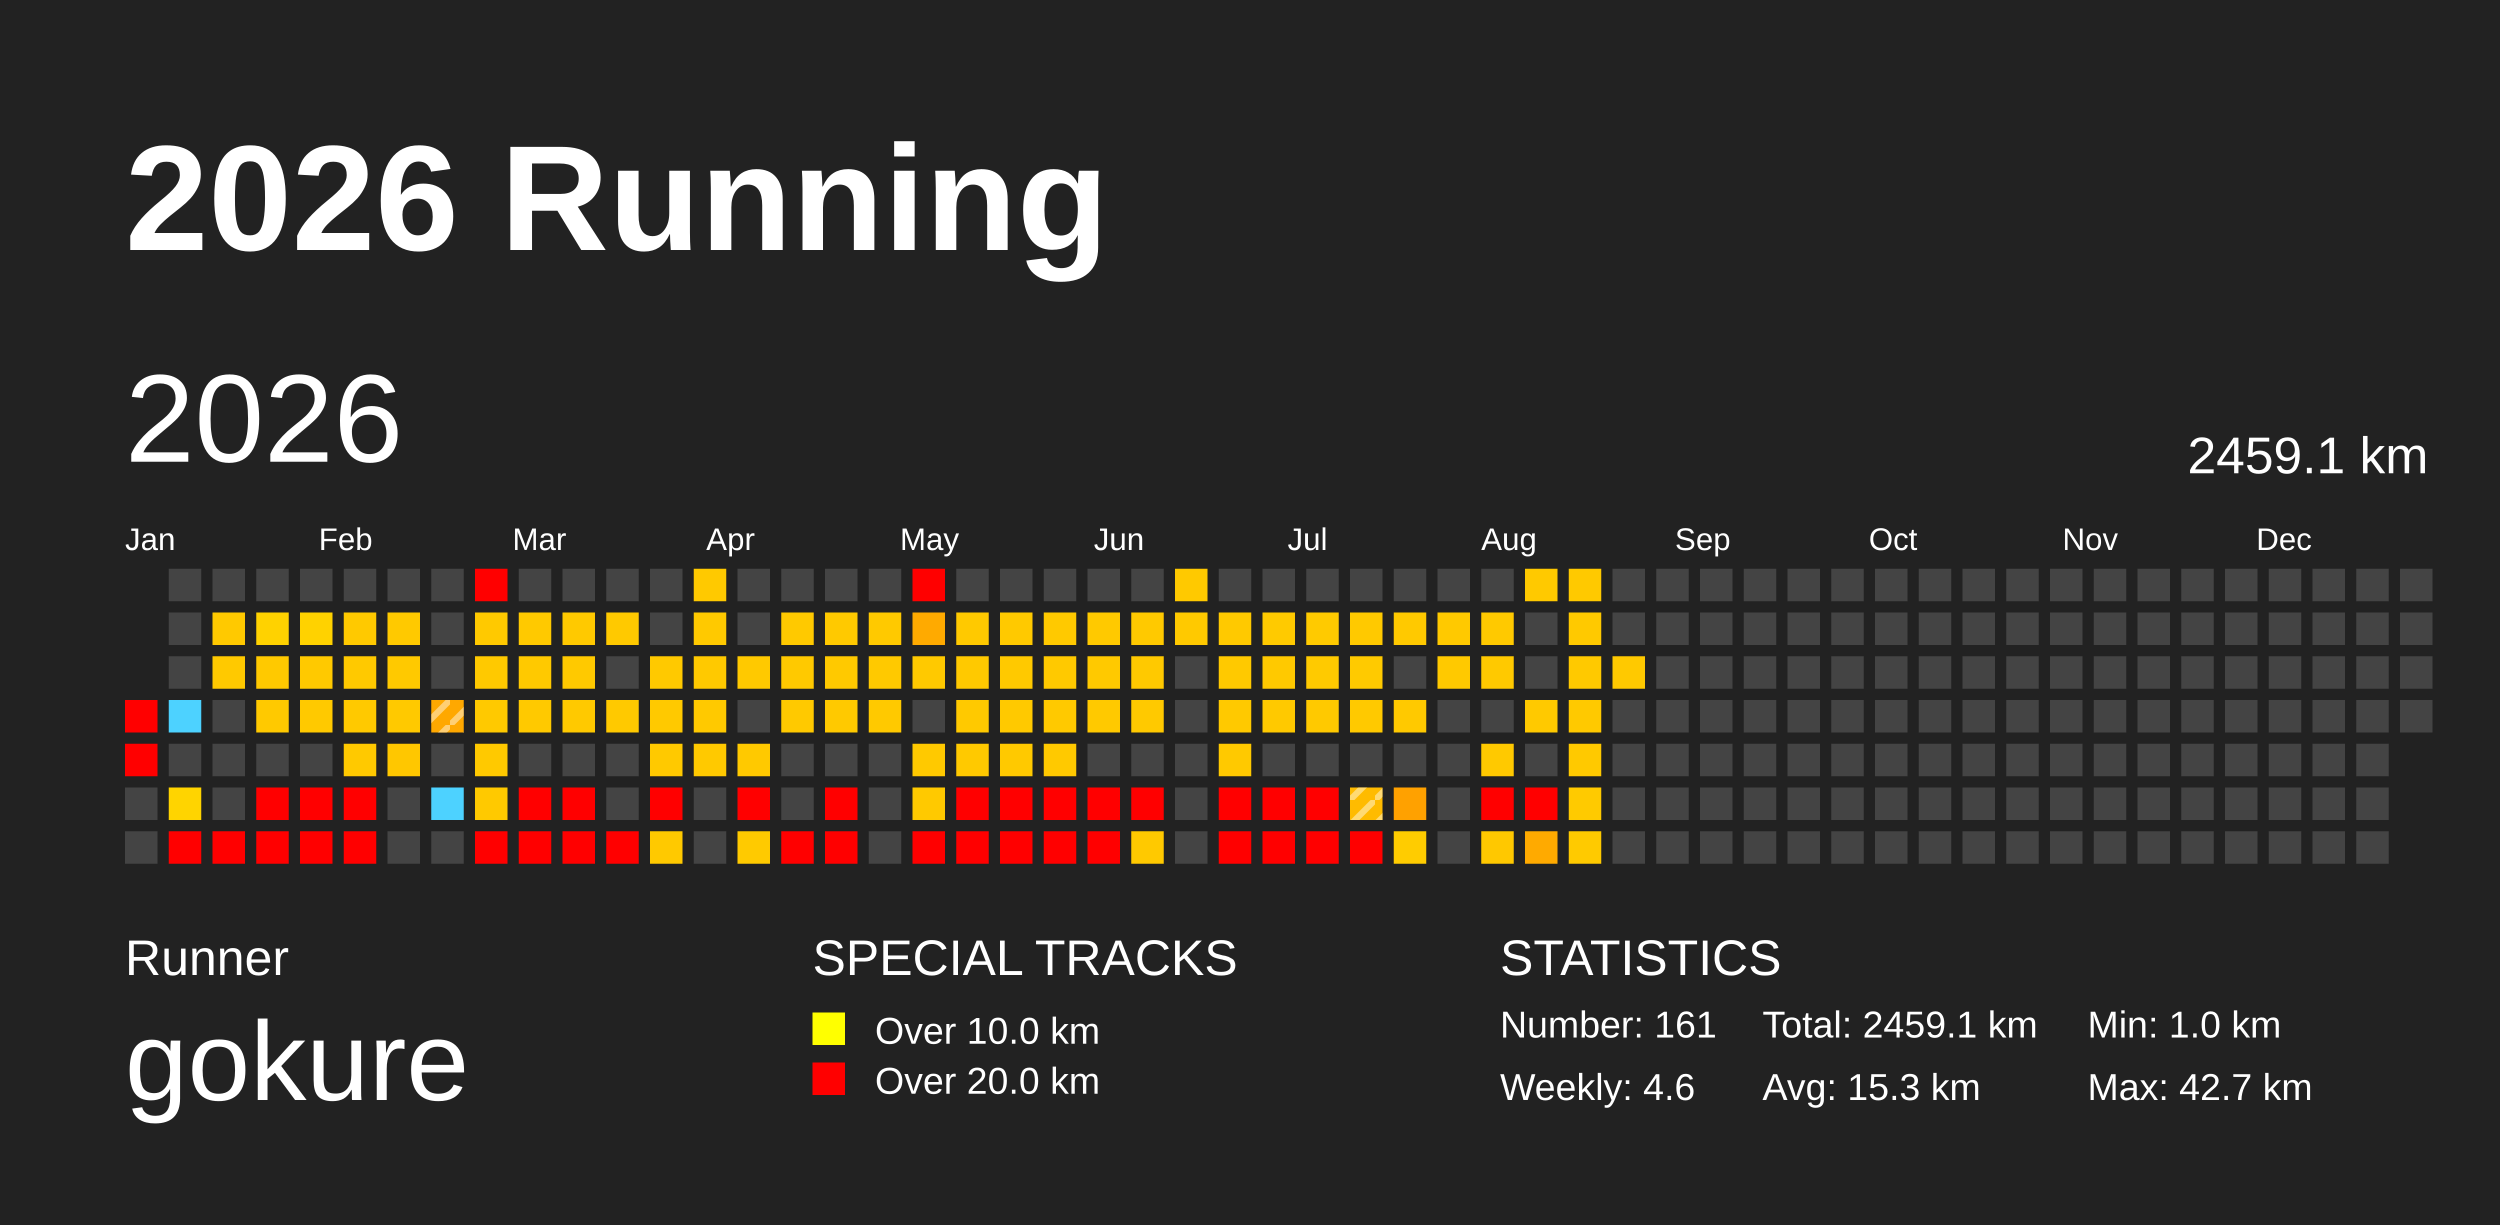
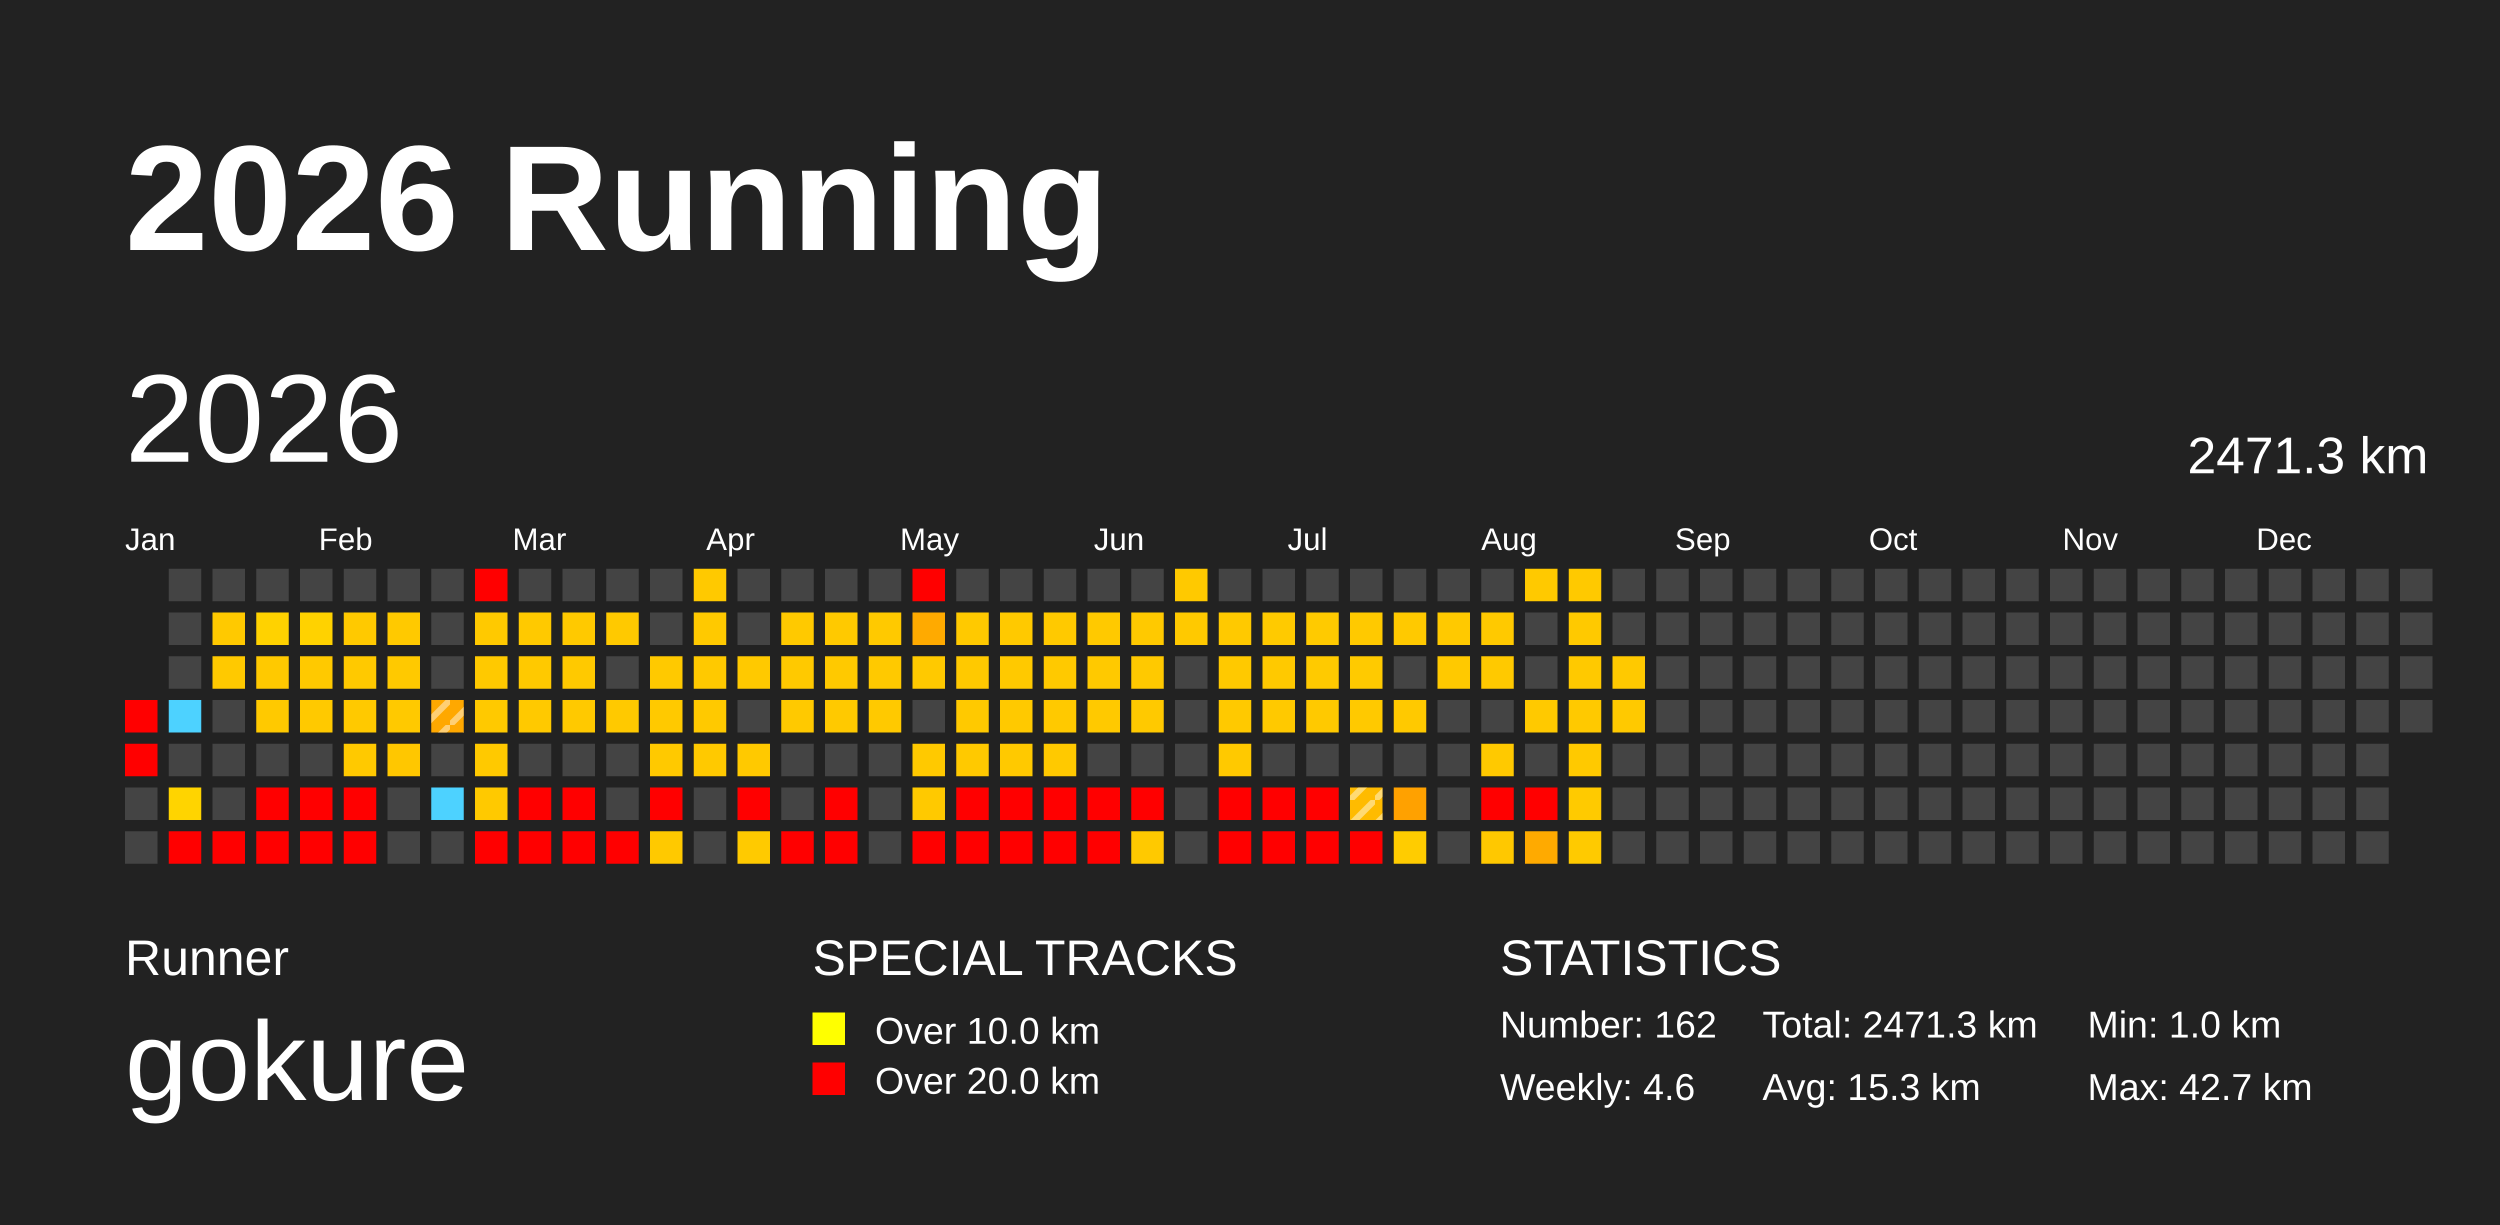
<svg xmlns="http://www.w3.org/2000/svg" baseProfile="full" height="98mm" version="1.1" viewBox="0,0,200,98" width="200mm">
  <defs>
    <pattern height="2" id="indoor-stripe" patternUnits="userSpaceOnUse" width="2">
      <line stroke="white" stroke-opacity="0.45" stroke-width="0.5" x1="0" x2="2" y1="2" y2="0" />
    </pattern>
  </defs>
  <rect fill="#222222" height="98" width="200" x="0" y="0" />
  <text fill="#FFFFFF" style="font-size:12px; font-family:Arial; font-weight:bold;" x="10" y="20">2026 Running</text>
  <text fill="#FFFFFF" style="font-size:4px; font-family:Arial" x="10" y="78">Runner</text>
  <text fill="#FFFFFF" style="font-size:9px; font-family:Arial" x="10" y="88">gokure</text>
  <text fill="#FFFFFF" style="font-size:4px; font-family:Arial" x="65" y="78">SPECIAL TRACKS</text>
  <rect fill="yellow" height="2.6" width="2.6" x="65" y="81" />
  <text fill="#FFFFFF" style="font-size:3px; font-family:Arial" x="70" y="83.5">Over 10.0 km</text>
  <rect fill="red" height="2.6" width="2.6" x="65" y="85" />
  <text fill="#FFFFFF" style="font-size:3px; font-family:Arial" x="70" y="87.5">Over 20.0 km</text>
  <text fill="#FFFFFF" style="font-size:4px; font-family:Arial" x="120" y="78">STATISTICS</text>
-   <text fill="#FFFFFF" style="font-size:3px; font-family:Arial" x="120" y="83">Number: 161</text>
+   <text fill="#FFFFFF" style="font-size:3px; font-family:Arial" x="120" y="83">Number: 162</text>
  <text fill="#FFFFFF" style="font-size:3px; font-family:Arial" x="120" y="88">Weekly: 4.6</text>
-   <text fill="#FFFFFF" style="font-size:3px; font-family:Arial" x="141" y="83">Total: 2459.1 km</text>
+   <text fill="#FFFFFF" style="font-size:3px; font-family:Arial" x="141" y="83">Total: 2471.3 km</text>
  <text fill="#FFFFFF" style="font-size:3px; font-family:Arial" x="141" y="88">Avg: 15.3 km</text>
  <text fill="#FFFFFF" style="font-size:3px; font-family:Arial" x="167" y="83">Min: 1.0 km</text>
  <text fill="#FFFFFF" style="font-size:3px; font-family:Arial" x="167" y="88">Max: 42.7 km</text>
  <text dominant-baseline="hanging" fill="#FFFFFF" style="font-size:10.0px; font-family:Arial;" x="10" y="30">2026</text>
-   <text dominant-baseline="hanging" fill="#FFFFFF" style="font-size:4.125px; font-family:Arial;" x="175" y="35">2459.1 km</text>
+   <text dominant-baseline="hanging" fill="#FFFFFF" style="font-size:4.125px; font-family:Arial;" x="175" y="35">2471.3 km</text>
  <text fill="#FFFFFF" style="font-size:2.5px; font-family:Arial" x="10.0" y="44">Jan</text>
  <text fill="#FFFFFF" style="font-size:2.5px; font-family:Arial" x="25.5" y="44">Feb</text>
  <text fill="#FFFFFF" style="font-size:2.5px; font-family:Arial" x="41.0" y="44">Mar</text>
  <text fill="#FFFFFF" style="font-size:2.5px; font-family:Arial" x="56.5" y="44">Apr</text>
  <text fill="#FFFFFF" style="font-size:2.5px; font-family:Arial" x="72.0" y="44">May</text>
  <text fill="#FFFFFF" style="font-size:2.5px; font-family:Arial" x="87.5" y="44">Jun</text>
  <text fill="#FFFFFF" style="font-size:2.5px; font-family:Arial" x="103.0" y="44">Jul</text>
  <text fill="#FFFFFF" style="font-size:2.5px; font-family:Arial" x="118.5" y="44">Aug</text>
  <text fill="#FFFFFF" style="font-size:2.5px; font-family:Arial" x="134.0" y="44">Sep</text>
  <text fill="#FFFFFF" style="font-size:2.5px; font-family:Arial" x="149.5" y="44">Oct</text>
  <text fill="#FFFFFF" style="font-size:2.5px; font-family:Arial" x="165.0" y="44">Nov</text>
  <text fill="#FFFFFF" style="font-size:2.5px; font-family:Arial" x="180.5" y="44">Dec</text>
  <rect fill="red" height="2.6" width="2.6" x="10.0" y="56.0" />
  <rect fill="red" height="2.6" width="2.6" x="10.0" y="59.5" />
  <rect fill="#444444" height="2.6" width="2.6" x="10.0" y="63.0" />
  <rect fill="#444444" height="2.6" width="2.6" x="10.0" y="66.5" />
  <rect fill="#444444" height="2.6" width="2.6" x="13.5" y="45.5" />
  <rect fill="#444444" height="2.6" width="2.6" x="13.5" y="49.0" />
  <rect fill="#444444" height="2.6" width="2.6" x="13.5" y="52.5" />
  <rect fill="#4dd2ff" height="2.6" width="2.6" x="13.5" y="56.0" />
  <rect fill="#444444" height="2.6" width="2.6" x="13.5" y="59.5" />
  <rect fill="#ffd400" height="2.6" width="2.6" x="13.5" y="63.0" />
  <rect fill="red" height="2.6" width="2.6" x="13.5" y="66.5" />
  <rect fill="#444444" height="2.6" width="2.6" x="17.0" y="45.5" />
  <rect fill="#ffc900" height="2.6" width="2.6" x="17.0" y="49.0" />
  <rect fill="#ffc900" height="2.6" width="2.6" x="17.0" y="52.5" />
  <rect fill="#444444" height="2.6" width="2.6" x="17.0" y="56.0" />
  <rect fill="#444444" height="2.6" width="2.6" x="17.0" y="59.5" />
  <rect fill="#444444" height="2.6" width="2.6" x="17.0" y="63.0" />
  <rect fill="red" height="2.6" width="2.6" x="17.0" y="66.5" />
  <rect fill="#444444" height="2.6" width="2.6" x="20.5" y="45.5" />
  <rect fill="#ffd200" height="2.6" width="2.6" x="20.5" y="49.0" />
  <rect fill="#ffc900" height="2.6" width="2.6" x="20.5" y="52.5" />
  <rect fill="#ffc900" height="2.6" width="2.6" x="20.5" y="56.0" />
  <rect fill="#444444" height="2.6" width="2.6" x="20.5" y="59.5" />
  <rect fill="red" height="2.6" width="2.6" x="20.5" y="63.0" />
  <rect fill="red" height="2.6" width="2.6" x="20.5" y="66.5" />
  <rect fill="#444444" height="2.6" width="2.6" x="24.0" y="45.5" />
  <rect fill="#ffd200" height="2.6" width="2.6" x="24.0" y="49.0" />
  <rect fill="#ffc900" height="2.6" width="2.6" x="24.0" y="52.5" />
  <rect fill="#ffc900" height="2.6" width="2.6" x="24.0" y="56.0" />
  <rect fill="#444444" height="2.6" width="2.6" x="24.0" y="59.5" />
  <rect fill="red" height="2.6" width="2.6" x="24.0" y="63.0" />
  <rect fill="red" height="2.6" width="2.6" x="24.0" y="66.5" />
  <rect fill="#444444" height="2.6" width="2.6" x="27.5" y="45.5" />
  <rect fill="#ffc900" height="2.6" width="2.6" x="27.5" y="49.0" />
  <rect fill="#ffc900" height="2.6" width="2.6" x="27.5" y="52.5" />
  <rect fill="#ffc900" height="2.6" width="2.6" x="27.5" y="56.0" />
  <rect fill="#ffc900" height="2.6" width="2.6" x="27.5" y="59.5" />
  <rect fill="red" height="2.6" width="2.6" x="27.5" y="63.0" />
  <rect fill="red" height="2.6" width="2.6" x="27.5" y="66.5" />
  <rect fill="#444444" height="2.6" width="2.6" x="31.0" y="45.5" />
  <rect fill="#ffc900" height="2.6" width="2.6" x="31.0" y="49.0" />
  <rect fill="#ffc900" height="2.6" width="2.6" x="31.0" y="52.5" />
  <rect fill="#ffc900" height="2.6" width="2.6" x="31.0" y="56.0" />
  <rect fill="#ffc700" height="2.6" width="2.6" x="31.0" y="59.5" />
  <rect fill="#444444" height="2.6" width="2.6" x="31.0" y="63.0" />
  <rect fill="#444444" height="2.6" width="2.6" x="31.0" y="66.5" />
  <rect fill="#444444" height="2.6" width="2.6" x="34.5" y="45.5" />
  <rect fill="#444444" height="2.6" width="2.6" x="34.5" y="49.0" />
  <rect fill="#444444" height="2.6" width="2.6" x="34.5" y="52.5" />
  <rect fill="#ffa800" height="2.6" width="2.6" x="34.5" y="56.0" />
  <rect fill="url(#indoor-stripe)" height="2.6" style="pointer-events: none;" width="2.6" x="34.5" y="56.0" />
  <rect fill="#444444" height="2.6" width="2.6" x="34.5" y="59.5" />
  <rect fill="#4dd2ff" height="2.6" width="2.6" x="34.5" y="63.0" />
  <rect fill="#444444" height="2.6" width="2.6" x="34.5" y="66.5" />
  <rect fill="red" height="2.6" width="2.6" x="38.0" y="45.5" />
  <rect fill="#ffc900" height="2.6" width="2.6" x="38.0" y="49.0" />
  <rect fill="#ffc900" height="2.6" width="2.6" x="38.0" y="52.5" />
  <rect fill="#ffc900" height="2.6" width="2.6" x="38.0" y="56.0" />
  <rect fill="#ffc900" height="2.6" width="2.6" x="38.0" y="59.5" />
  <rect fill="#ffc900" height="2.6" width="2.6" x="38.0" y="63.0" />
  <rect fill="red" height="2.6" width="2.6" x="38.0" y="66.5" />
  <rect fill="#444444" height="2.6" width="2.6" x="41.5" y="45.5" />
  <rect fill="#ffc900" height="2.6" width="2.6" x="41.5" y="49.0" />
  <rect fill="#ffc900" height="2.6" width="2.6" x="41.5" y="52.5" />
  <rect fill="#ffc900" height="2.6" width="2.6" x="41.5" y="56.0" />
  <rect fill="#444444" height="2.6" width="2.6" x="41.5" y="59.5" />
  <rect fill="red" height="2.6" width="2.6" x="41.5" y="63.0" />
  <rect fill="red" height="2.6" width="2.6" x="41.5" y="66.5" />
  <rect fill="#444444" height="2.6" width="2.6" x="45.0" y="45.5" />
  <rect fill="#ffc900" height="2.6" width="2.6" x="45.0" y="49.0" />
  <rect fill="#ffc900" height="2.6" width="2.6" x="45.0" y="52.5" />
  <rect fill="#ffc900" height="2.6" width="2.6" x="45.0" y="56.0" />
  <rect fill="#444444" height="2.6" width="2.6" x="45.0" y="59.5" />
  <rect fill="red" height="2.6" width="2.6" x="45.0" y="63.0" />
  <rect fill="red" height="2.6" width="2.6" x="45.0" y="66.5" />
  <rect fill="#444444" height="2.6" width="2.6" x="48.5" y="45.5" />
  <rect fill="#ffc900" height="2.6" width="2.6" x="48.5" y="49.0" />
  <rect fill="#444444" height="2.6" width="2.6" x="48.5" y="52.5" />
  <rect fill="#ffc900" height="2.6" width="2.6" x="48.5" y="56.0" />
  <rect fill="#444444" height="2.6" width="2.6" x="48.5" y="59.5" />
  <rect fill="#444444" height="2.6" width="2.6" x="48.5" y="63.0" />
  <rect fill="red" height="2.6" width="2.6" x="48.5" y="66.5" />
  <rect fill="#444444" height="2.6" width="2.6" x="52.0" y="45.5" />
  <rect fill="#444444" height="2.6" width="2.6" x="52.0" y="49.0" />
  <rect fill="#ffc900" height="2.6" width="2.6" x="52.0" y="52.5" />
  <rect fill="#ffc900" height="2.6" width="2.6" x="52.0" y="56.0" />
  <rect fill="#ffc900" height="2.6" width="2.6" x="52.0" y="59.5" />
  <rect fill="red" height="2.6" width="2.6" x="52.0" y="63.0" />
  <rect fill="#ffc900" height="2.6" width="2.6" x="52.0" y="66.5" />
  <rect fill="#ffc900" height="2.6" width="2.6" x="55.5" y="45.5" />
  <rect fill="#ffc900" height="2.6" width="2.6" x="55.5" y="49.0" />
  <rect fill="#ffc900" height="2.6" width="2.6" x="55.5" y="52.5" />
  <rect fill="#ffc900" height="2.6" width="2.6" x="55.5" y="56.0" />
  <rect fill="#ffc900" height="2.6" width="2.6" x="55.5" y="59.5" />
  <rect fill="#444444" height="2.6" width="2.6" x="55.5" y="63.0" />
  <rect fill="#444444" height="2.6" width="2.6" x="55.5" y="66.5" />
  <rect fill="#444444" height="2.6" width="2.6" x="59.0" y="45.5" />
  <rect fill="#444444" height="2.6" width="2.6" x="59.0" y="49.0" />
  <rect fill="#ffc900" height="2.6" width="2.6" x="59.0" y="52.5" />
  <rect fill="#444444" height="2.6" width="2.6" x="59.0" y="56.0" />
  <rect fill="#ffc900" height="2.6" width="2.6" x="59.0" y="59.5" />
  <rect fill="red" height="2.6" width="2.6" x="59.0" y="63.0" />
  <rect fill="#ffca00" height="2.6" width="2.6" x="59.0" y="66.5" />
  <rect fill="#444444" height="2.6" width="2.6" x="62.5" y="45.5" />
  <rect fill="#ffc900" height="2.6" width="2.6" x="62.5" y="49.0" />
  <rect fill="#ffc900" height="2.6" width="2.6" x="62.5" y="52.5" />
  <rect fill="#ffc900" height="2.6" width="2.6" x="62.5" y="56.0" />
  <rect fill="#444444" height="2.6" width="2.6" x="62.5" y="59.5" />
  <rect fill="#444444" height="2.6" width="2.6" x="62.5" y="63.0" />
  <rect fill="red" height="2.6" width="2.6" x="62.5" y="66.5" />
  <rect fill="#444444" height="2.6" width="2.6" x="66.0" y="45.5" />
  <rect fill="#ffc900" height="2.6" width="2.6" x="66.0" y="49.0" />
  <rect fill="#ffc900" height="2.6" width="2.6" x="66.0" y="52.5" />
  <rect fill="#ffc900" height="2.6" width="2.6" x="66.0" y="56.0" />
  <rect fill="#444444" height="2.6" width="2.6" x="66.0" y="59.5" />
  <rect fill="red" height="2.6" width="2.6" x="66.0" y="63.0" />
  <rect fill="red" height="2.6" width="2.6" x="66.0" y="66.5" />
  <rect fill="#444444" height="2.6" width="2.6" x="69.5" y="45.5" />
  <rect fill="#ffc900" height="2.6" width="2.6" x="69.5" y="49.0" />
  <rect fill="#ffc900" height="2.6" width="2.6" x="69.5" y="52.5" />
  <rect fill="#ffc900" height="2.6" width="2.6" x="69.5" y="56.0" />
  <rect fill="#444444" height="2.6" width="2.6" x="69.5" y="59.5" />
  <rect fill="#444444" height="2.6" width="2.6" x="69.5" y="63.0" />
  <rect fill="#444444" height="2.6" width="2.6" x="69.5" y="66.5" />
  <rect fill="red" height="2.6" width="2.6" x="73.0" y="45.5" />
  <rect fill="#ffaa00" height="2.6" width="2.6" x="73.0" y="49.0" />
  <rect fill="#ffc900" height="2.6" width="2.6" x="73.0" y="52.5" />
  <rect fill="#444444" height="2.6" width="2.6" x="73.0" y="56.0" />
  <rect fill="#ffc900" height="2.6" width="2.6" x="73.0" y="59.5" />
  <rect fill="#ffc900" height="2.6" width="2.6" x="73.0" y="63.0" />
  <rect fill="red" height="2.6" width="2.6" x="73.0" y="66.5" />
  <rect fill="#444444" height="2.6" width="2.6" x="76.5" y="45.5" />
  <rect fill="#ffc900" height="2.6" width="2.6" x="76.5" y="49.0" />
  <rect fill="#ffc900" height="2.6" width="2.6" x="76.5" y="52.5" />
  <rect fill="#ffc900" height="2.6" width="2.6" x="76.5" y="56.0" />
  <rect fill="#ffc900" height="2.6" width="2.6" x="76.5" y="59.5" />
  <rect fill="red" height="2.6" width="2.6" x="76.5" y="63.0" />
  <rect fill="red" height="2.6" width="2.6" x="76.5" y="66.5" />
  <rect fill="#444444" height="2.6" width="2.6" x="80.0" y="45.5" />
  <rect fill="#ffc900" height="2.6" width="2.6" x="80.0" y="49.0" />
  <rect fill="#ffc900" height="2.6" width="2.6" x="80.0" y="52.5" />
  <rect fill="#ffc900" height="2.6" width="2.6" x="80.0" y="56.0" />
  <rect fill="#ffc900" height="2.6" width="2.6" x="80.0" y="59.5" />
  <rect fill="red" height="2.6" width="2.6" x="80.0" y="63.0" />
  <rect fill="red" height="2.6" width="2.6" x="80.0" y="66.5" />
  <rect fill="#444444" height="2.6" width="2.6" x="83.5" y="45.5" />
  <rect fill="#ffc900" height="2.6" width="2.6" x="83.5" y="49.0" />
  <rect fill="#ffc900" height="2.6" width="2.6" x="83.5" y="52.5" />
  <rect fill="#ffc900" height="2.6" width="2.6" x="83.5" y="56.0" />
  <rect fill="#ffc900" height="2.6" width="2.6" x="83.5" y="59.5" />
  <rect fill="red" height="2.6" width="2.6" x="83.5" y="63.0" />
  <rect fill="red" height="2.6" width="2.6" x="83.5" y="66.5" />
  <rect fill="#444444" height="2.6" width="2.6" x="87.0" y="45.5" />
  <rect fill="#ffc900" height="2.6" width="2.6" x="87.0" y="49.0" />
  <rect fill="#ffc900" height="2.6" width="2.6" x="87.0" y="52.5" />
  <rect fill="#ffc900" height="2.6" width="2.6" x="87.0" y="56.0" />
  <rect fill="#444444" height="2.6" width="2.6" x="87.0" y="59.5" />
  <rect fill="red" height="2.6" width="2.6" x="87.0" y="63.0" />
  <rect fill="red" height="2.6" width="2.6" x="87.0" y="66.5" />
  <rect fill="#444444" height="2.6" width="2.6" x="90.5" y="45.5" />
  <rect fill="#ffc900" height="2.6" width="2.6" x="90.5" y="49.0" />
  <rect fill="#ffc900" height="2.6" width="2.6" x="90.5" y="52.5" />
  <rect fill="#ffc900" height="2.6" width="2.6" x="90.5" y="56.0" />
  <rect fill="#444444" height="2.6" width="2.6" x="90.5" y="59.5" />
  <rect fill="red" height="2.6" width="2.6" x="90.5" y="63.0" />
  <rect fill="#ffc900" height="2.6" width="2.6" x="90.5" y="66.5" />
  <rect fill="#ffc900" height="2.6" width="2.6" x="94.0" y="45.5" />
  <rect fill="#ffc900" height="2.6" width="2.6" x="94.0" y="49.0" />
  <rect fill="#444444" height="2.6" width="2.6" x="94.0" y="52.5" />
  <rect fill="#444444" height="2.6" width="2.6" x="94.0" y="56.0" />
  <rect fill="#444444" height="2.6" width="2.6" x="94.0" y="59.5" />
  <rect fill="#444444" height="2.6" width="2.6" x="94.0" y="63.0" />
  <rect fill="#444444" height="2.6" width="2.6" x="94.0" y="66.5" />
  <rect fill="#444444" height="2.6" width="2.6" x="97.5" y="45.5" />
  <rect fill="#ffc900" height="2.6" width="2.6" x="97.5" y="49.0" />
  <rect fill="#ffc900" height="2.6" width="2.6" x="97.5" y="52.5" />
  <rect fill="#ffc900" height="2.6" width="2.6" x="97.5" y="56.0" />
  <rect fill="#ffc900" height="2.6" width="2.6" x="97.5" y="59.5" />
  <rect fill="red" height="2.6" width="2.6" x="97.5" y="63.0" />
  <rect fill="red" height="2.6" width="2.6" x="97.5" y="66.5" />
  <rect fill="#444444" height="2.6" width="2.6" x="101.0" y="45.5" />
  <rect fill="#ffca00" height="2.6" width="2.6" x="101.0" y="49.0" />
  <rect fill="#ffc900" height="2.6" width="2.6" x="101.0" y="52.5" />
  <rect fill="#ffc900" height="2.6" width="2.6" x="101.0" y="56.0" />
  <rect fill="#444444" height="2.6" width="2.6" x="101.0" y="59.5" />
  <rect fill="red" height="2.6" width="2.6" x="101.0" y="63.0" />
  <rect fill="red" height="2.6" width="2.6" x="101.0" y="66.5" />
  <rect fill="#444444" height="2.6" width="2.6" x="104.5" y="45.5" />
  <rect fill="#ffca00" height="2.6" width="2.6" x="104.5" y="49.0" />
  <rect fill="#ffca00" height="2.6" width="2.6" x="104.5" y="52.5" />
  <rect fill="#ffc900" height="2.6" width="2.6" x="104.5" y="56.0" />
  <rect fill="#444444" height="2.6" width="2.6" x="104.5" y="59.5" />
  <rect fill="red" height="2.6" width="2.6" x="104.5" y="63.0" />
  <rect fill="red" height="2.6" width="2.6" x="104.5" y="66.5" />
  <rect fill="#444444" height="2.6" width="2.6" x="108.0" y="45.5" />
  <rect fill="#ffc900" height="2.6" width="2.6" x="108.0" y="49.0" />
  <rect fill="#ffca00" height="2.6" width="2.6" x="108.0" y="52.5" />
  <rect fill="#ffc900" height="2.6" width="2.6" x="108.0" y="56.0" />
  <rect fill="#444444" height="2.6" width="2.6" x="108.0" y="59.5" />
  <rect fill="#ffbb00" height="2.6" width="2.6" x="108.0" y="63.0" />
  <rect fill="url(#indoor-stripe)" height="2.6" style="pointer-events: none;" width="2.6" x="108.0" y="63.0" />
  <rect fill="red" height="2.6" width="2.6" x="108.0" y="66.5" />
  <rect fill="#444444" height="2.6" width="2.6" x="111.5" y="45.5" />
  <rect fill="#ffc900" height="2.6" width="2.6" x="111.5" y="49.0" />
  <rect fill="#444444" height="2.6" width="2.6" x="111.5" y="52.5" />
  <rect fill="#ffc900" height="2.6" width="2.6" x="111.5" y="56.0" />
  <rect fill="#444444" height="2.6" width="2.6" x="111.5" y="59.5" />
  <rect fill="#ffa100" height="2.6" width="2.6" x="111.5" y="63.0" />
  <rect fill="#ffcc00" height="2.6" width="2.6" x="111.5" y="66.5" />
  <rect fill="#444444" height="2.6" width="2.6" x="115.0" y="45.5" />
  <rect fill="#ffc900" height="2.6" width="2.6" x="115.0" y="49.0" />
  <rect fill="#ffc900" height="2.6" width="2.6" x="115.0" y="52.5" />
  <rect fill="#444444" height="2.6" width="2.6" x="115.0" y="56.0" />
  <rect fill="#444444" height="2.6" width="2.6" x="115.0" y="59.5" />
  <rect fill="#444444" height="2.6" width="2.6" x="115.0" y="63.0" />
  <rect fill="#444444" height="2.6" width="2.6" x="115.0" y="66.5" />
  <rect fill="#444444" height="2.6" width="2.6" x="118.5" y="45.5" />
  <rect fill="#ffc900" height="2.6" width="2.6" x="118.5" y="49.0" />
  <rect fill="#ffc900" height="2.6" width="2.6" x="118.5" y="52.5" />
  <rect fill="#444444" height="2.6" width="2.6" x="118.5" y="56.0" />
  <rect fill="#ffc900" height="2.6" width="2.6" x="118.5" y="59.5" />
  <rect fill="red" height="2.6" width="2.6" x="118.5" y="63.0" />
  <rect fill="#ffc800" height="2.6" width="2.6" x="118.5" y="66.5" />
  <rect fill="#ffc900" height="2.6" width="2.6" x="122.0" y="45.5" />
  <rect fill="#444444" height="2.6" width="2.6" x="122.0" y="49.0" />
  <rect fill="#444444" height="2.6" width="2.6" x="122.0" y="52.5" />
  <rect fill="#ffc900" height="2.6" width="2.6" x="122.0" y="56.0" />
  <rect fill="#444444" height="2.6" width="2.6" x="122.0" y="59.5" />
  <rect fill="red" height="2.6" width="2.6" x="122.0" y="63.0" />
  <rect fill="#ffaa00" height="2.6" width="2.6" x="122.0" y="66.5" />
  <rect fill="#ffc900" height="2.6" width="2.6" x="125.5" y="45.5" />
  <rect fill="#ffc900" height="2.6" width="2.6" x="125.5" y="49.0" />
  <rect fill="#ffc900" height="2.6" width="2.6" x="125.5" y="52.5" />
  <rect fill="#ffc900" height="2.6" width="2.6" x="125.5" y="56.0" />
  <rect fill="#ffc900" height="2.6" width="2.6" x="125.5" y="59.5" />
  <rect fill="#ffca00" height="2.6" width="2.6" x="125.5" y="63.0" />
  <rect fill="#ffca00" height="2.6" width="2.6" x="125.5" y="66.5" />
  <rect fill="#444444" height="2.6" width="2.6" x="129.0" y="45.5" />
  <rect fill="#444444" height="2.6" width="2.6" x="129.0" y="49.0" />
  <rect fill="#ffc900" height="2.6" width="2.6" x="129.0" y="52.5" />
-   <rect fill="#444444" height="2.6" width="2.6" x="129.0" y="56.0" />
+   <rect fill="#ffc900" height="2.6" width="2.6" x="129.0" y="56.0" />
  <rect fill="#444444" height="2.6" width="2.6" x="129.0" y="59.5" />
  <rect fill="#444444" height="2.6" width="2.6" x="129.0" y="63.0" />
  <rect fill="#444444" height="2.6" width="2.6" x="129.0" y="66.5" />
  <rect fill="#444444" height="2.6" width="2.6" x="132.5" y="45.5" />
  <rect fill="#444444" height="2.6" width="2.6" x="132.5" y="49.0" />
  <rect fill="#444444" height="2.6" width="2.6" x="132.5" y="52.5" />
  <rect fill="#444444" height="2.6" width="2.6" x="132.5" y="56.0" />
  <rect fill="#444444" height="2.6" width="2.6" x="132.5" y="59.5" />
  <rect fill="#444444" height="2.6" width="2.6" x="132.5" y="63.0" />
  <rect fill="#444444" height="2.6" width="2.6" x="132.5" y="66.5" />
  <rect fill="#444444" height="2.6" width="2.6" x="136.0" y="45.5" />
  <rect fill="#444444" height="2.6" width="2.6" x="136.0" y="49.0" />
  <rect fill="#444444" height="2.6" width="2.6" x="136.0" y="52.5" />
  <rect fill="#444444" height="2.6" width="2.6" x="136.0" y="56.0" />
  <rect fill="#444444" height="2.6" width="2.6" x="136.0" y="59.5" />
  <rect fill="#444444" height="2.6" width="2.6" x="136.0" y="63.0" />
  <rect fill="#444444" height="2.6" width="2.6" x="136.0" y="66.5" />
  <rect fill="#444444" height="2.6" width="2.6" x="139.5" y="45.5" />
  <rect fill="#444444" height="2.6" width="2.6" x="139.5" y="49.0" />
  <rect fill="#444444" height="2.6" width="2.6" x="139.5" y="52.5" />
  <rect fill="#444444" height="2.6" width="2.6" x="139.5" y="56.0" />
  <rect fill="#444444" height="2.6" width="2.6" x="139.5" y="59.5" />
  <rect fill="#444444" height="2.6" width="2.6" x="139.5" y="63.0" />
  <rect fill="#444444" height="2.6" width="2.6" x="139.5" y="66.5" />
  <rect fill="#444444" height="2.6" width="2.6" x="143.0" y="45.5" />
  <rect fill="#444444" height="2.6" width="2.6" x="143.0" y="49.0" />
  <rect fill="#444444" height="2.6" width="2.6" x="143.0" y="52.5" />
  <rect fill="#444444" height="2.6" width="2.6" x="143.0" y="56.0" />
  <rect fill="#444444" height="2.6" width="2.6" x="143.0" y="59.5" />
  <rect fill="#444444" height="2.6" width="2.6" x="143.0" y="63.0" />
  <rect fill="#444444" height="2.6" width="2.6" x="143.0" y="66.5" />
  <rect fill="#444444" height="2.6" width="2.6" x="146.5" y="45.5" />
  <rect fill="#444444" height="2.6" width="2.6" x="146.5" y="49.0" />
  <rect fill="#444444" height="2.6" width="2.6" x="146.5" y="52.5" />
  <rect fill="#444444" height="2.6" width="2.6" x="146.5" y="56.0" />
  <rect fill="#444444" height="2.6" width="2.6" x="146.5" y="59.5" />
  <rect fill="#444444" height="2.6" width="2.6" x="146.5" y="63.0" />
  <rect fill="#444444" height="2.6" width="2.6" x="146.5" y="66.5" />
  <rect fill="#444444" height="2.6" width="2.6" x="150.0" y="45.5" />
  <rect fill="#444444" height="2.6" width="2.6" x="150.0" y="49.0" />
  <rect fill="#444444" height="2.6" width="2.6" x="150.0" y="52.5" />
  <rect fill="#444444" height="2.6" width="2.6" x="150.0" y="56.0" />
  <rect fill="#444444" height="2.6" width="2.6" x="150.0" y="59.5" />
  <rect fill="#444444" height="2.6" width="2.6" x="150.0" y="63.0" />
  <rect fill="#444444" height="2.6" width="2.6" x="150.0" y="66.5" />
  <rect fill="#444444" height="2.6" width="2.6" x="153.5" y="45.5" />
  <rect fill="#444444" height="2.6" width="2.6" x="153.5" y="49.0" />
  <rect fill="#444444" height="2.6" width="2.6" x="153.5" y="52.5" />
  <rect fill="#444444" height="2.6" width="2.6" x="153.5" y="56.0" />
  <rect fill="#444444" height="2.6" width="2.6" x="153.5" y="59.5" />
  <rect fill="#444444" height="2.6" width="2.6" x="153.5" y="63.0" />
  <rect fill="#444444" height="2.6" width="2.6" x="153.5" y="66.5" />
  <rect fill="#444444" height="2.6" width="2.6" x="157.0" y="45.5" />
  <rect fill="#444444" height="2.6" width="2.6" x="157.0" y="49.0" />
  <rect fill="#444444" height="2.6" width="2.6" x="157.0" y="52.5" />
  <rect fill="#444444" height="2.6" width="2.6" x="157.0" y="56.0" />
  <rect fill="#444444" height="2.6" width="2.6" x="157.0" y="59.5" />
  <rect fill="#444444" height="2.6" width="2.6" x="157.0" y="63.0" />
  <rect fill="#444444" height="2.6" width="2.6" x="157.0" y="66.5" />
  <rect fill="#444444" height="2.6" width="2.6" x="160.5" y="45.5" />
  <rect fill="#444444" height="2.6" width="2.6" x="160.5" y="49.0" />
  <rect fill="#444444" height="2.6" width="2.6" x="160.5" y="52.5" />
  <rect fill="#444444" height="2.6" width="2.6" x="160.5" y="56.0" />
  <rect fill="#444444" height="2.6" width="2.6" x="160.5" y="59.5" />
  <rect fill="#444444" height="2.6" width="2.6" x="160.5" y="63.0" />
  <rect fill="#444444" height="2.6" width="2.6" x="160.5" y="66.5" />
  <rect fill="#444444" height="2.6" width="2.6" x="164.0" y="45.5" />
  <rect fill="#444444" height="2.6" width="2.6" x="164.0" y="49.0" />
  <rect fill="#444444" height="2.6" width="2.6" x="164.0" y="52.5" />
  <rect fill="#444444" height="2.6" width="2.6" x="164.0" y="56.0" />
  <rect fill="#444444" height="2.6" width="2.6" x="164.0" y="59.5" />
  <rect fill="#444444" height="2.6" width="2.6" x="164.0" y="63.0" />
  <rect fill="#444444" height="2.6" width="2.6" x="164.0" y="66.5" />
  <rect fill="#444444" height="2.6" width="2.6" x="167.5" y="45.5" />
  <rect fill="#444444" height="2.6" width="2.6" x="167.5" y="49.0" />
  <rect fill="#444444" height="2.6" width="2.6" x="167.5" y="52.5" />
  <rect fill="#444444" height="2.6" width="2.6" x="167.5" y="56.0" />
  <rect fill="#444444" height="2.6" width="2.6" x="167.5" y="59.5" />
  <rect fill="#444444" height="2.6" width="2.6" x="167.5" y="63.0" />
  <rect fill="#444444" height="2.6" width="2.6" x="167.5" y="66.5" />
  <rect fill="#444444" height="2.6" width="2.6" x="171.0" y="45.5" />
  <rect fill="#444444" height="2.6" width="2.6" x="171.0" y="49.0" />
  <rect fill="#444444" height="2.6" width="2.6" x="171.0" y="52.5" />
  <rect fill="#444444" height="2.6" width="2.6" x="171.0" y="56.0" />
  <rect fill="#444444" height="2.6" width="2.6" x="171.0" y="59.5" />
  <rect fill="#444444" height="2.6" width="2.6" x="171.0" y="63.0" />
  <rect fill="#444444" height="2.6" width="2.6" x="171.0" y="66.5" />
  <rect fill="#444444" height="2.6" width="2.6" x="174.5" y="45.5" />
  <rect fill="#444444" height="2.6" width="2.6" x="174.5" y="49.0" />
  <rect fill="#444444" height="2.6" width="2.6" x="174.5" y="52.5" />
  <rect fill="#444444" height="2.6" width="2.6" x="174.5" y="56.0" />
  <rect fill="#444444" height="2.6" width="2.6" x="174.5" y="59.5" />
  <rect fill="#444444" height="2.6" width="2.6" x="174.5" y="63.0" />
  <rect fill="#444444" height="2.6" width="2.6" x="174.5" y="66.5" />
  <rect fill="#444444" height="2.6" width="2.6" x="178.0" y="45.5" />
  <rect fill="#444444" height="2.6" width="2.6" x="178.0" y="49.0" />
  <rect fill="#444444" height="2.6" width="2.6" x="178.0" y="52.5" />
  <rect fill="#444444" height="2.6" width="2.6" x="178.0" y="56.0" />
  <rect fill="#444444" height="2.6" width="2.6" x="178.0" y="59.5" />
  <rect fill="#444444" height="2.6" width="2.6" x="178.0" y="63.0" />
  <rect fill="#444444" height="2.6" width="2.6" x="178.0" y="66.5" />
  <rect fill="#444444" height="2.6" width="2.6" x="181.5" y="45.5" />
  <rect fill="#444444" height="2.6" width="2.6" x="181.5" y="49.0" />
  <rect fill="#444444" height="2.6" width="2.6" x="181.5" y="52.5" />
  <rect fill="#444444" height="2.6" width="2.6" x="181.5" y="56.0" />
  <rect fill="#444444" height="2.6" width="2.6" x="181.5" y="59.5" />
  <rect fill="#444444" height="2.6" width="2.6" x="181.5" y="63.0" />
  <rect fill="#444444" height="2.6" width="2.6" x="181.5" y="66.5" />
  <rect fill="#444444" height="2.6" width="2.6" x="185.0" y="45.5" />
  <rect fill="#444444" height="2.6" width="2.6" x="185.0" y="49.0" />
  <rect fill="#444444" height="2.6" width="2.6" x="185.0" y="52.5" />
  <rect fill="#444444" height="2.6" width="2.6" x="185.0" y="56.0" />
  <rect fill="#444444" height="2.6" width="2.6" x="185.0" y="59.5" />
  <rect fill="#444444" height="2.6" width="2.6" x="185.0" y="63.0" />
  <rect fill="#444444" height="2.6" width="2.6" x="185.0" y="66.5" />
  <rect fill="#444444" height="2.6" width="2.6" x="188.5" y="45.5" />
  <rect fill="#444444" height="2.6" width="2.6" x="188.5" y="49.0" />
  <rect fill="#444444" height="2.6" width="2.6" x="188.5" y="52.5" />
  <rect fill="#444444" height="2.6" width="2.6" x="188.5" y="56.0" />
  <rect fill="#444444" height="2.6" width="2.6" x="188.5" y="59.5" />
  <rect fill="#444444" height="2.6" width="2.6" x="188.5" y="63.0" />
  <rect fill="#444444" height="2.6" width="2.6" x="188.5" y="66.5" />
  <rect fill="#444444" height="2.6" width="2.6" x="192.0" y="45.5" />
  <rect fill="#444444" height="2.6" width="2.6" x="192.0" y="49.0" />
  <rect fill="#444444" height="2.6" width="2.6" x="192.0" y="52.5" />
  <rect fill="#444444" height="2.6" width="2.6" x="192.0" y="56.0" />
</svg>
